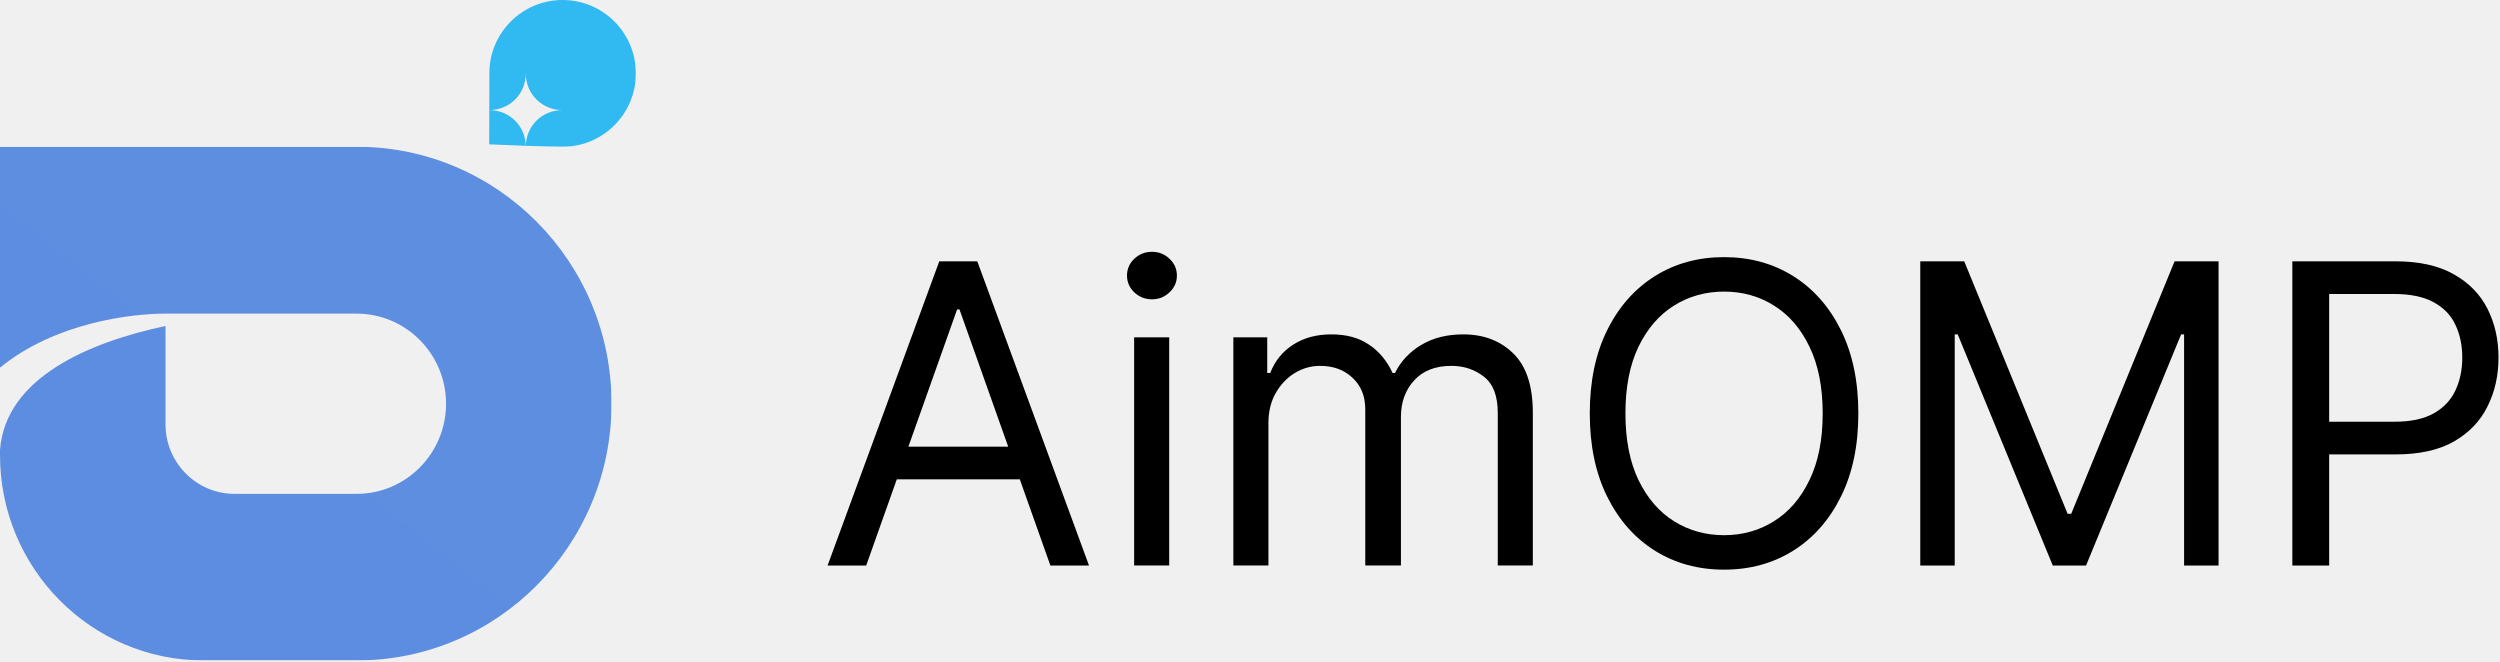
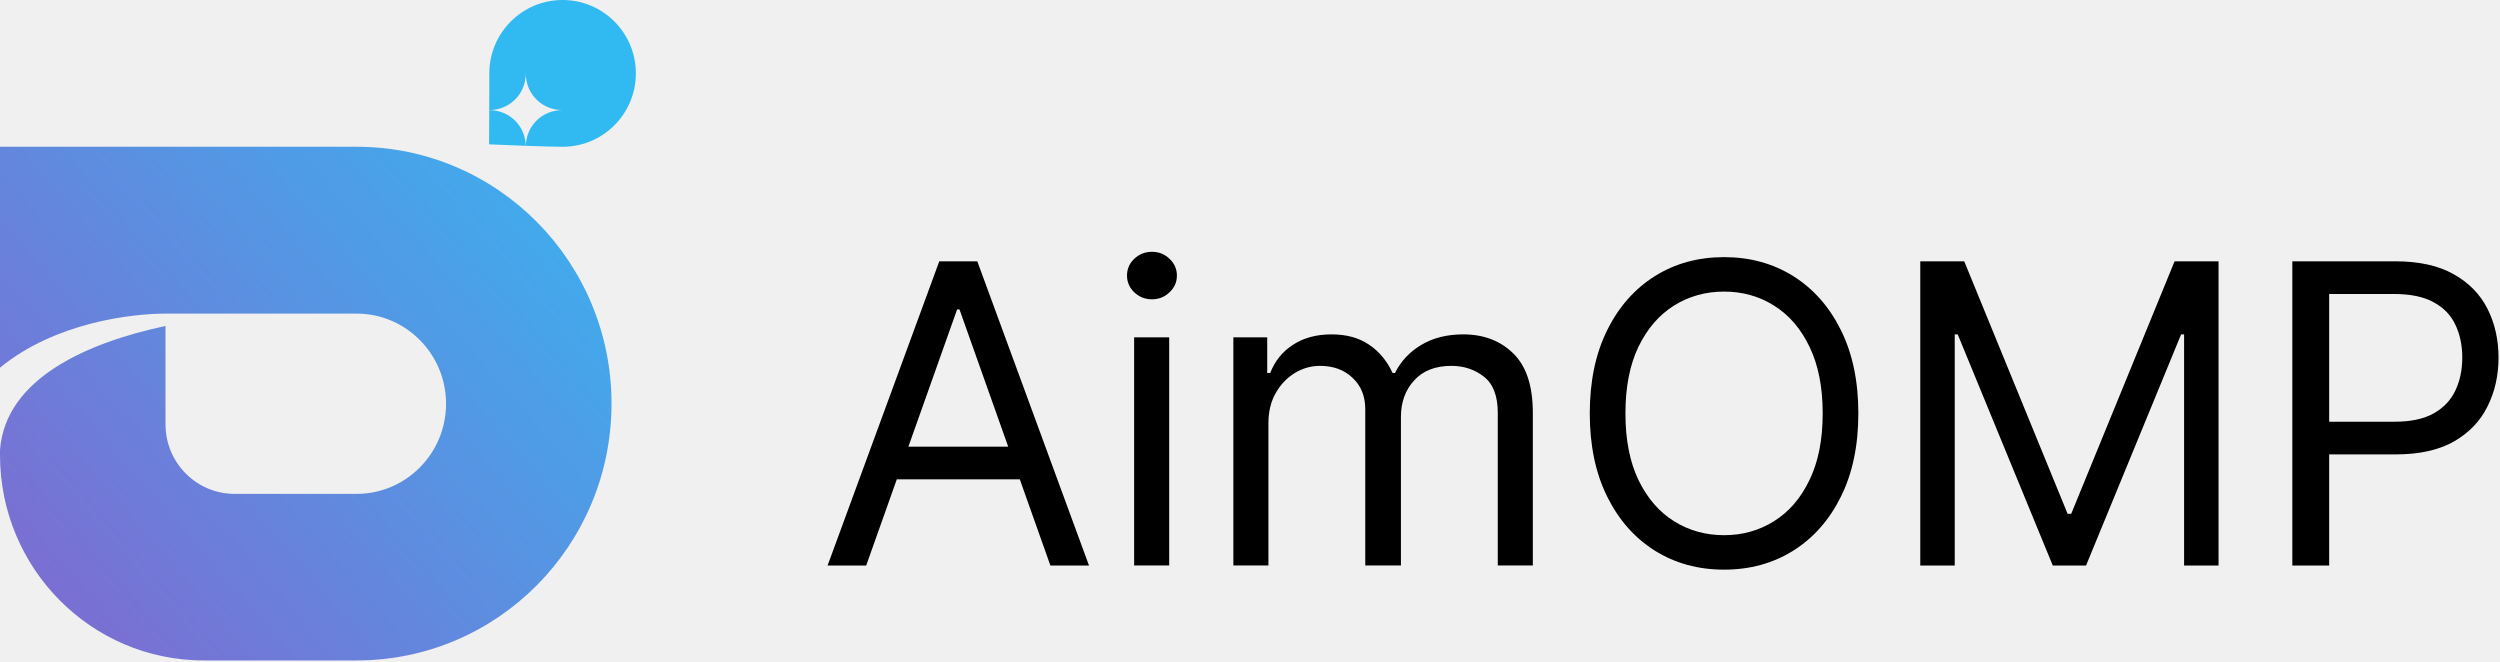
<svg xmlns="http://www.w3.org/2000/svg" width="121" height="32" viewBox="0 0 121 32" fill="none">
-   <g clip-path="url(#clip0_1948_4873)">
-     <mask id="mask0_1948_4873" style="mask-type:luminance" maskUnits="userSpaceOnUse" x="0" y="7" width="30" height="25">
-       <path d="M0 7.103H29.598V31.965H0V7.103Z" fill="white" />
-     </mask>
-     <g mask="url(#mask0_1948_4873)">
-       <path fill-rule="evenodd" clip-rule="evenodd" d="M29.598 19.534C29.598 22.966 28.217 26.075 25.987 28.323C23.755 30.573 20.672 31.965 17.266 31.965H9.861C4.415 31.965 0 27.514 0 22.025V21.782C0.26 18.278 4.311 16.564 8.011 15.777V20.54C8.011 22.394 9.508 23.903 11.35 23.903H17.262C19.648 23.903 21.589 21.946 21.589 19.541C21.589 17.136 19.648 15.179 17.262 15.179H13.282H8.011C6.394 15.179 2.679 15.598 0 17.796V7.103H17.266C24.077 7.103 29.598 12.669 29.598 19.534Z" fill="url(#paint0_linear_1948_4873)" />
-     </g>
-     <mask id="mask1_1948_4873" style="mask-type:luminance" maskUnits="userSpaceOnUse" x="23" y="0" width="8" height="8">
-       <path d="M23.672 0H30.775V7.104H23.672V0Z" fill="white" />
-     </mask>
-     <g mask="url(#mask1_1948_4873)">
-       <path fill-rule="evenodd" clip-rule="evenodd" d="M23.682 4.396L23.683 4.029C23.683 3.97 23.683 3.913 23.683 3.858L23.683 3.552C23.683 1.59 25.271 0 27.23 0C29.188 0 30.776 1.59 30.776 3.552C30.776 5.513 29.188 7.104 27.23 7.104C26.848 7.104 26.137 7.082 25.45 7.057C25.472 6.083 26.243 5.328 27.224 5.328C26.227 5.328 25.448 4.548 25.448 3.552C25.448 4.548 24.668 5.328 23.672 5.328C24.672 5.331 25.448 6.109 25.448 7.104L25.445 7.057C24.537 7.024 23.672 6.986 23.672 6.986L23.673 6.79C23.675 6.358 23.68 5.285 23.682 4.396Z" fill="#31B9F1" />
-     </g>
+   <g clip-path="url(#clip0_429_2312)">
    <path d="M110.949 27.371V12.647H115.924C117.079 12.647 118.024 12.855 118.757 13.272C119.495 13.685 120.041 14.243 120.396 14.948C120.751 15.652 120.928 16.438 120.928 17.306C120.928 18.173 120.751 18.962 120.396 19.671C120.046 20.38 119.504 20.946 118.771 21.368C118.038 21.785 117.098 21.993 115.953 21.993H112.387V20.411H115.895C116.686 20.411 117.321 20.275 117.801 20.002C118.28 19.728 118.627 19.359 118.843 18.895C119.064 18.425 119.174 17.895 119.174 17.306C119.174 16.716 119.064 16.189 118.843 15.724C118.627 15.259 118.278 14.895 117.793 14.631C117.309 14.363 116.667 14.229 115.867 14.229H112.732V27.371H110.949Z" fill="black" />
    <path d="M92.941 12.647H95.069L100.073 24.869H100.246L105.25 12.647H107.378V27.371H105.71V16.184H105.566L100.965 27.371H99.354L94.753 16.184H94.609V27.371H92.941V12.647Z" fill="black" />
    <path d="M89.944 20.008C89.944 21.561 89.663 22.903 89.102 24.034C88.542 25.165 87.772 26.037 86.795 26.651C85.817 27.264 84.7 27.571 83.445 27.571C82.189 27.571 81.072 27.264 80.094 26.651C79.117 26.037 78.347 25.165 77.787 24.034C77.226 22.903 76.945 21.561 76.945 20.008C76.945 18.455 77.226 17.113 77.787 15.982C78.347 14.851 79.117 13.979 80.094 13.365C81.072 12.752 82.189 12.445 83.445 12.445C84.7 12.445 85.817 12.752 86.795 13.365C87.772 13.979 88.542 14.851 89.102 15.982C89.663 17.113 89.944 18.455 89.944 20.008ZM88.218 20.008C88.218 18.733 88.005 17.657 87.578 16.78C87.156 15.903 86.584 15.239 85.86 14.789C85.141 14.338 84.336 14.113 83.445 14.113C82.553 14.113 81.745 14.338 81.022 14.789C80.303 15.239 79.73 15.903 79.303 16.78C78.882 17.657 78.671 18.733 78.671 20.008C78.671 21.283 78.882 22.359 79.303 23.236C79.73 24.113 80.303 24.777 81.022 25.227C81.745 25.678 82.553 25.903 83.445 25.903C84.336 25.903 85.141 25.678 85.86 25.227C86.584 24.777 87.156 24.113 87.578 23.236C88.005 22.359 88.218 21.283 88.218 20.008Z" fill="black" />
    <path d="M59.695 27.37V16.327H61.334V18.053H61.478C61.708 17.463 62.08 17.006 62.593 16.68C63.105 16.349 63.721 16.184 64.44 16.184C65.169 16.184 65.775 16.349 66.259 16.68C66.748 17.006 67.129 17.463 67.402 18.053H67.517C67.8 17.483 68.224 17.029 68.79 16.694C69.355 16.354 70.034 16.184 70.824 16.184C71.812 16.184 72.619 16.493 73.247 17.111C73.875 17.724 74.189 18.681 74.189 19.98V27.37H72.492V19.98C72.492 19.165 72.269 18.582 71.824 18.233C71.378 17.883 70.853 17.708 70.249 17.708C69.473 17.708 68.871 17.943 68.445 18.412C68.018 18.877 67.805 19.467 67.805 20.181V27.37H66.079V19.807C66.079 19.179 65.876 18.674 65.468 18.29C65.061 17.902 64.536 17.708 63.894 17.708C63.453 17.708 63.041 17.825 62.657 18.06C62.279 18.295 61.972 18.621 61.737 19.038C61.507 19.45 61.392 19.927 61.392 20.468V27.37H59.695Z" fill="black" />
    <path d="M54.892 27.37V16.328H56.589V27.37H54.892ZM55.755 14.487C55.424 14.487 55.139 14.374 54.899 14.149C54.664 13.924 54.547 13.653 54.547 13.337C54.547 13.021 54.664 12.75 54.899 12.524C55.139 12.299 55.424 12.187 55.755 12.187C56.085 12.187 56.368 12.299 56.603 12.524C56.843 12.75 56.962 13.021 56.962 13.337C56.962 13.653 56.843 13.924 56.603 14.149C56.368 14.374 56.085 14.487 55.755 14.487Z" fill="black" />
    <path d="M41.924 27.371H40.055L45.461 12.647H47.301L52.708 27.371H50.839L46.439 14.976H46.324L41.924 27.371ZM42.614 21.619H50.148V23.201H42.614V21.619Z" fill="black" />
+     <path fill-rule="evenodd" clip-rule="evenodd" d="M29.598 19.534C29.598 22.966 28.217 26.075 25.987 28.323C23.755 30.573 20.672 31.965 17.266 31.965H9.861C4.415 31.965 0 27.514 0 22.025V21.782C0.26 18.278 4.311 16.564 8.011 15.777V20.54C8.011 22.394 9.508 23.903 11.35 23.903H17.262C19.648 23.903 21.589 21.946 21.589 19.541C21.589 17.136 19.648 15.179 17.262 15.179H13.282H8.011C6.394 15.179 2.679 15.598 0 17.796V7.103H17.266C24.077 7.103 29.598 12.669 29.598 19.534Z" fill="url(#paint0_linear_429_2312)" />
+     <path fill-rule="evenodd" clip-rule="evenodd" d="M23.682 4.396L23.683 4.029C23.683 3.97 23.683 3.913 23.683 3.858L23.683 3.552C23.683 1.59 25.271 0 27.23 0C29.188 0 30.776 1.59 30.776 3.552C30.776 5.513 29.188 7.104 27.23 7.104C26.848 7.104 26.137 7.082 25.45 7.057C25.472 6.083 26.243 5.328 27.224 5.328C26.227 5.328 25.448 4.548 25.448 3.552C25.448 4.548 24.668 5.328 23.672 5.328C24.672 5.331 25.448 6.109 25.448 7.104L25.445 7.057C24.537 7.024 23.672 6.986 23.672 6.986L23.673 6.79C23.675 6.358 23.68 5.285 23.682 4.396Z" fill="#31B9F1" />
  </g>
  <defs>
-     <linearGradient id="paint0_linear_1948_4873" x1="2581.33" y1="373.071" x2="973.687" y2="2408.57" gradientUnits="userSpaceOnUse">
+     <linearGradient id="paint0_linear_429_2312" x1="29.598" y1="8.184" x2="2.128" y2="31.965" gradientUnits="userSpaceOnUse">
      <stop stop-color="#3AB2EF" />
      <stop offset="1" stop-color="#7F6AD1" />
    </linearGradient>
-     <clipPath id="clip0_1948_4873">
+     <clipPath id="clip0_429_2312">
      <rect width="121" height="32" fill="white" />
    </clipPath>
  </defs>
</svg>
